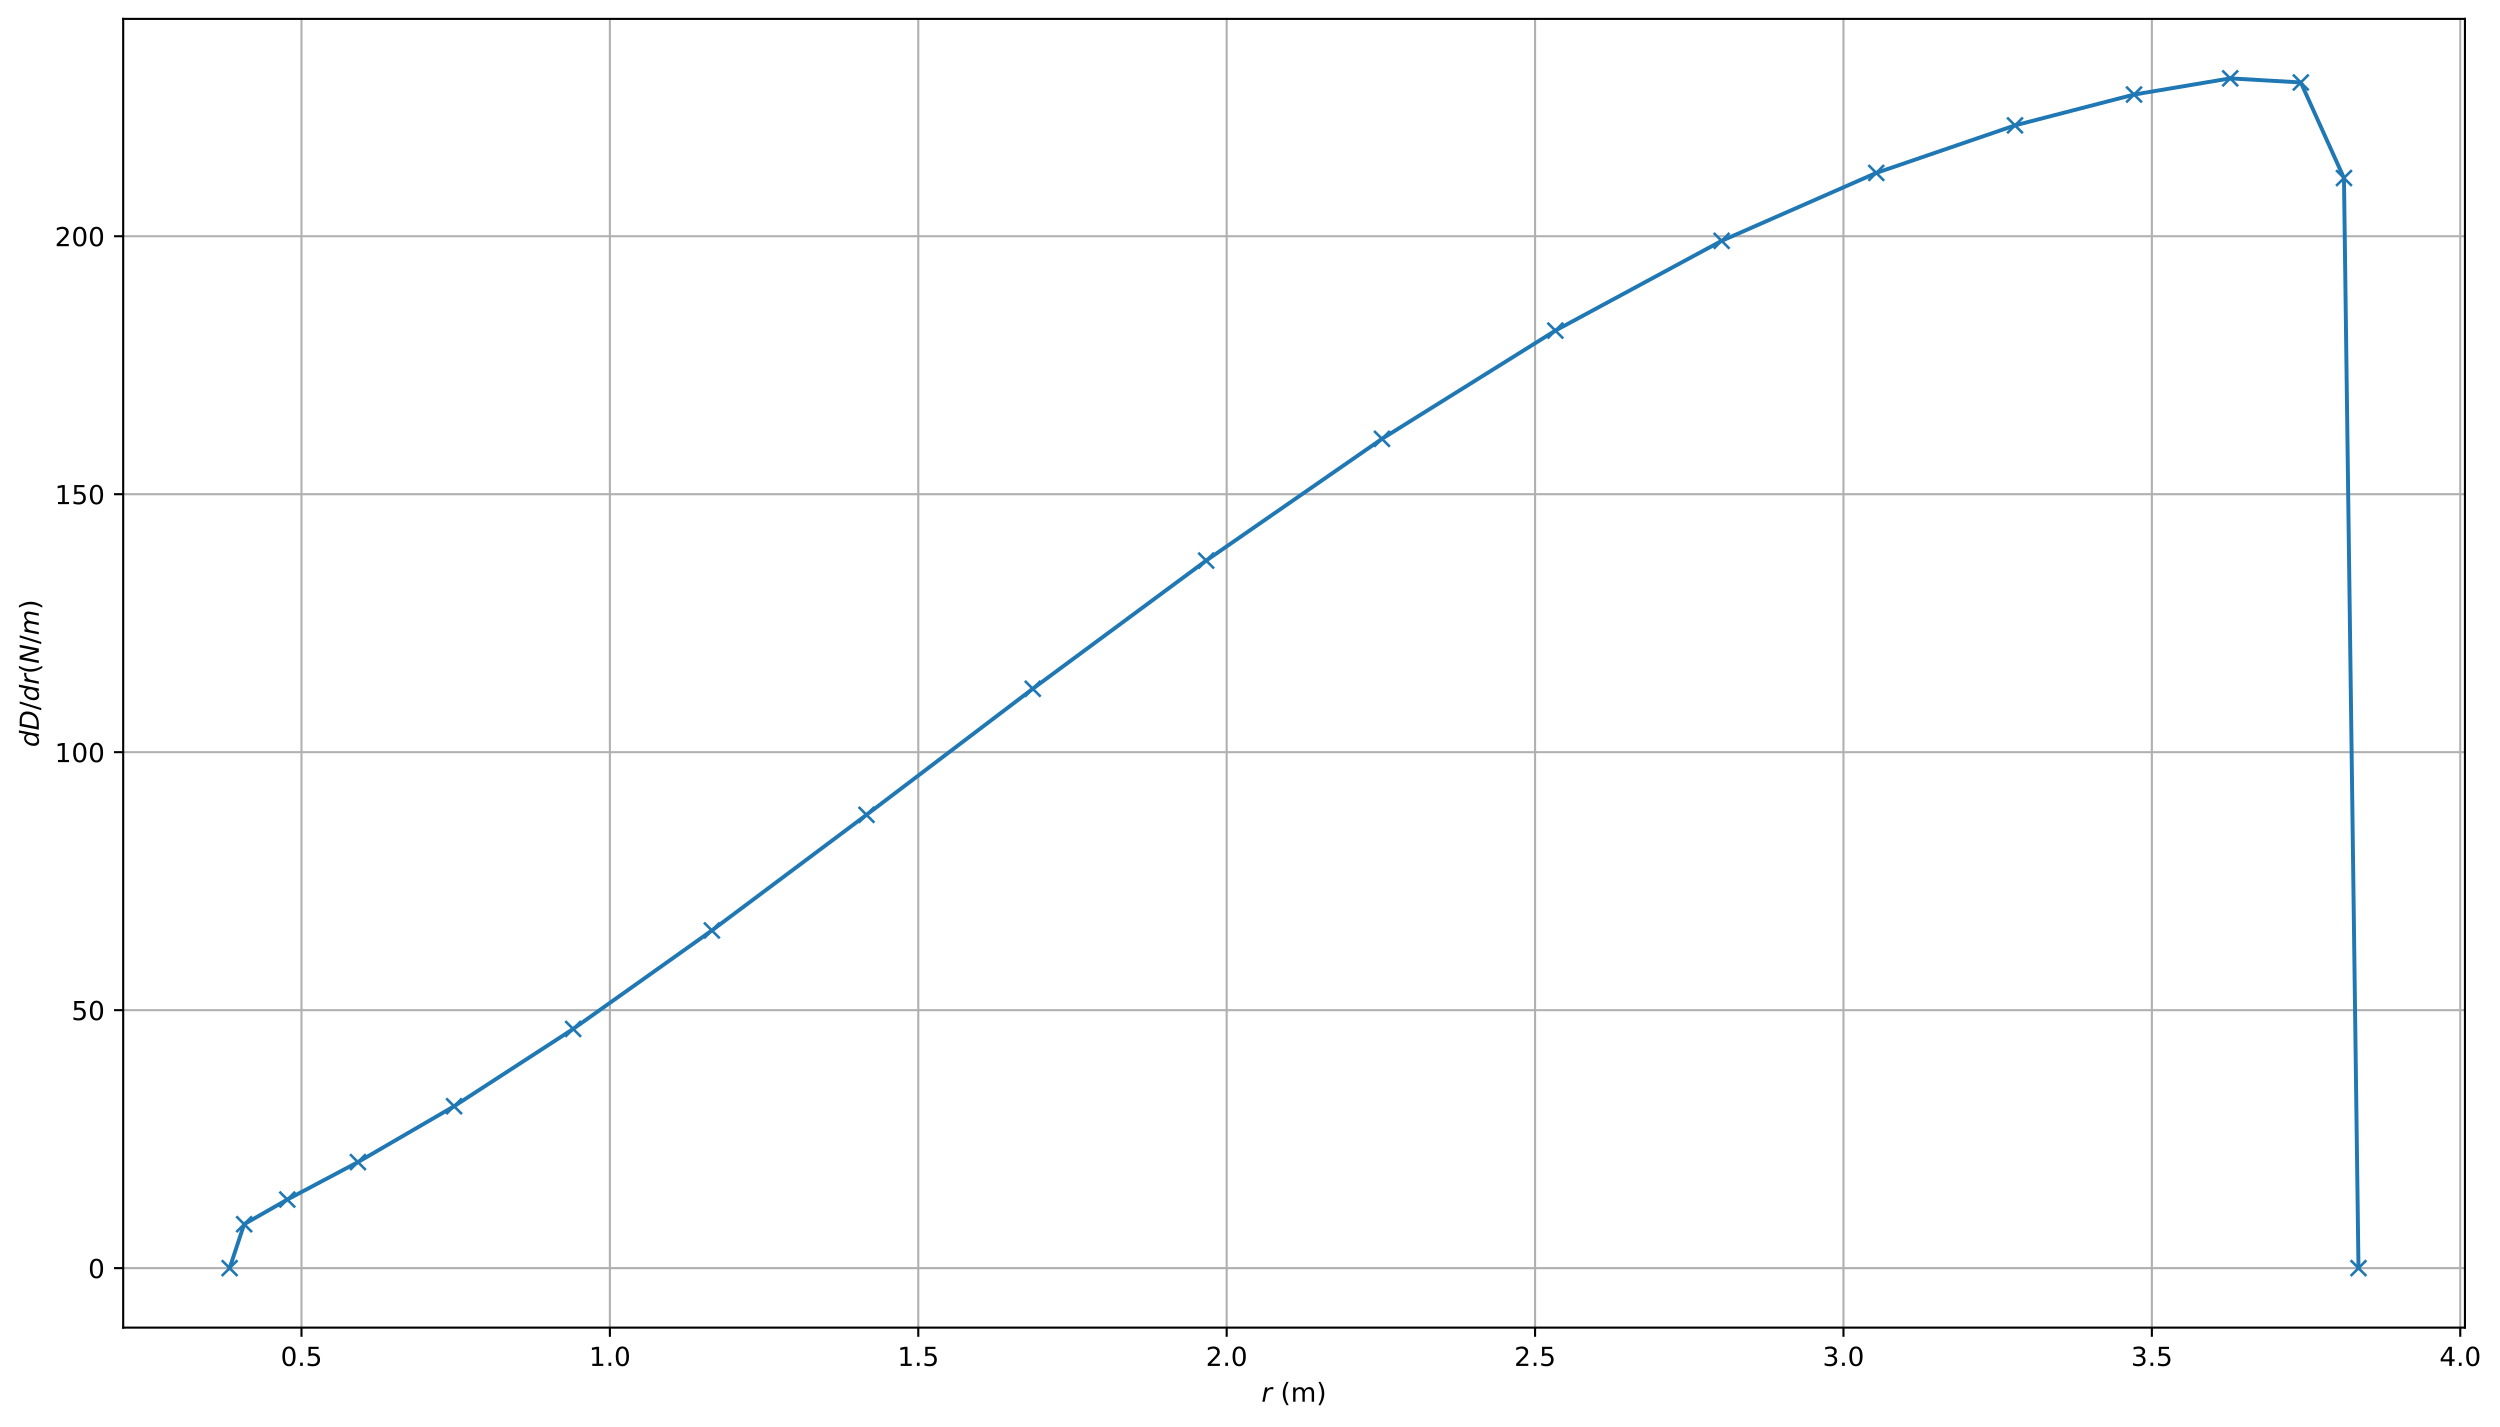
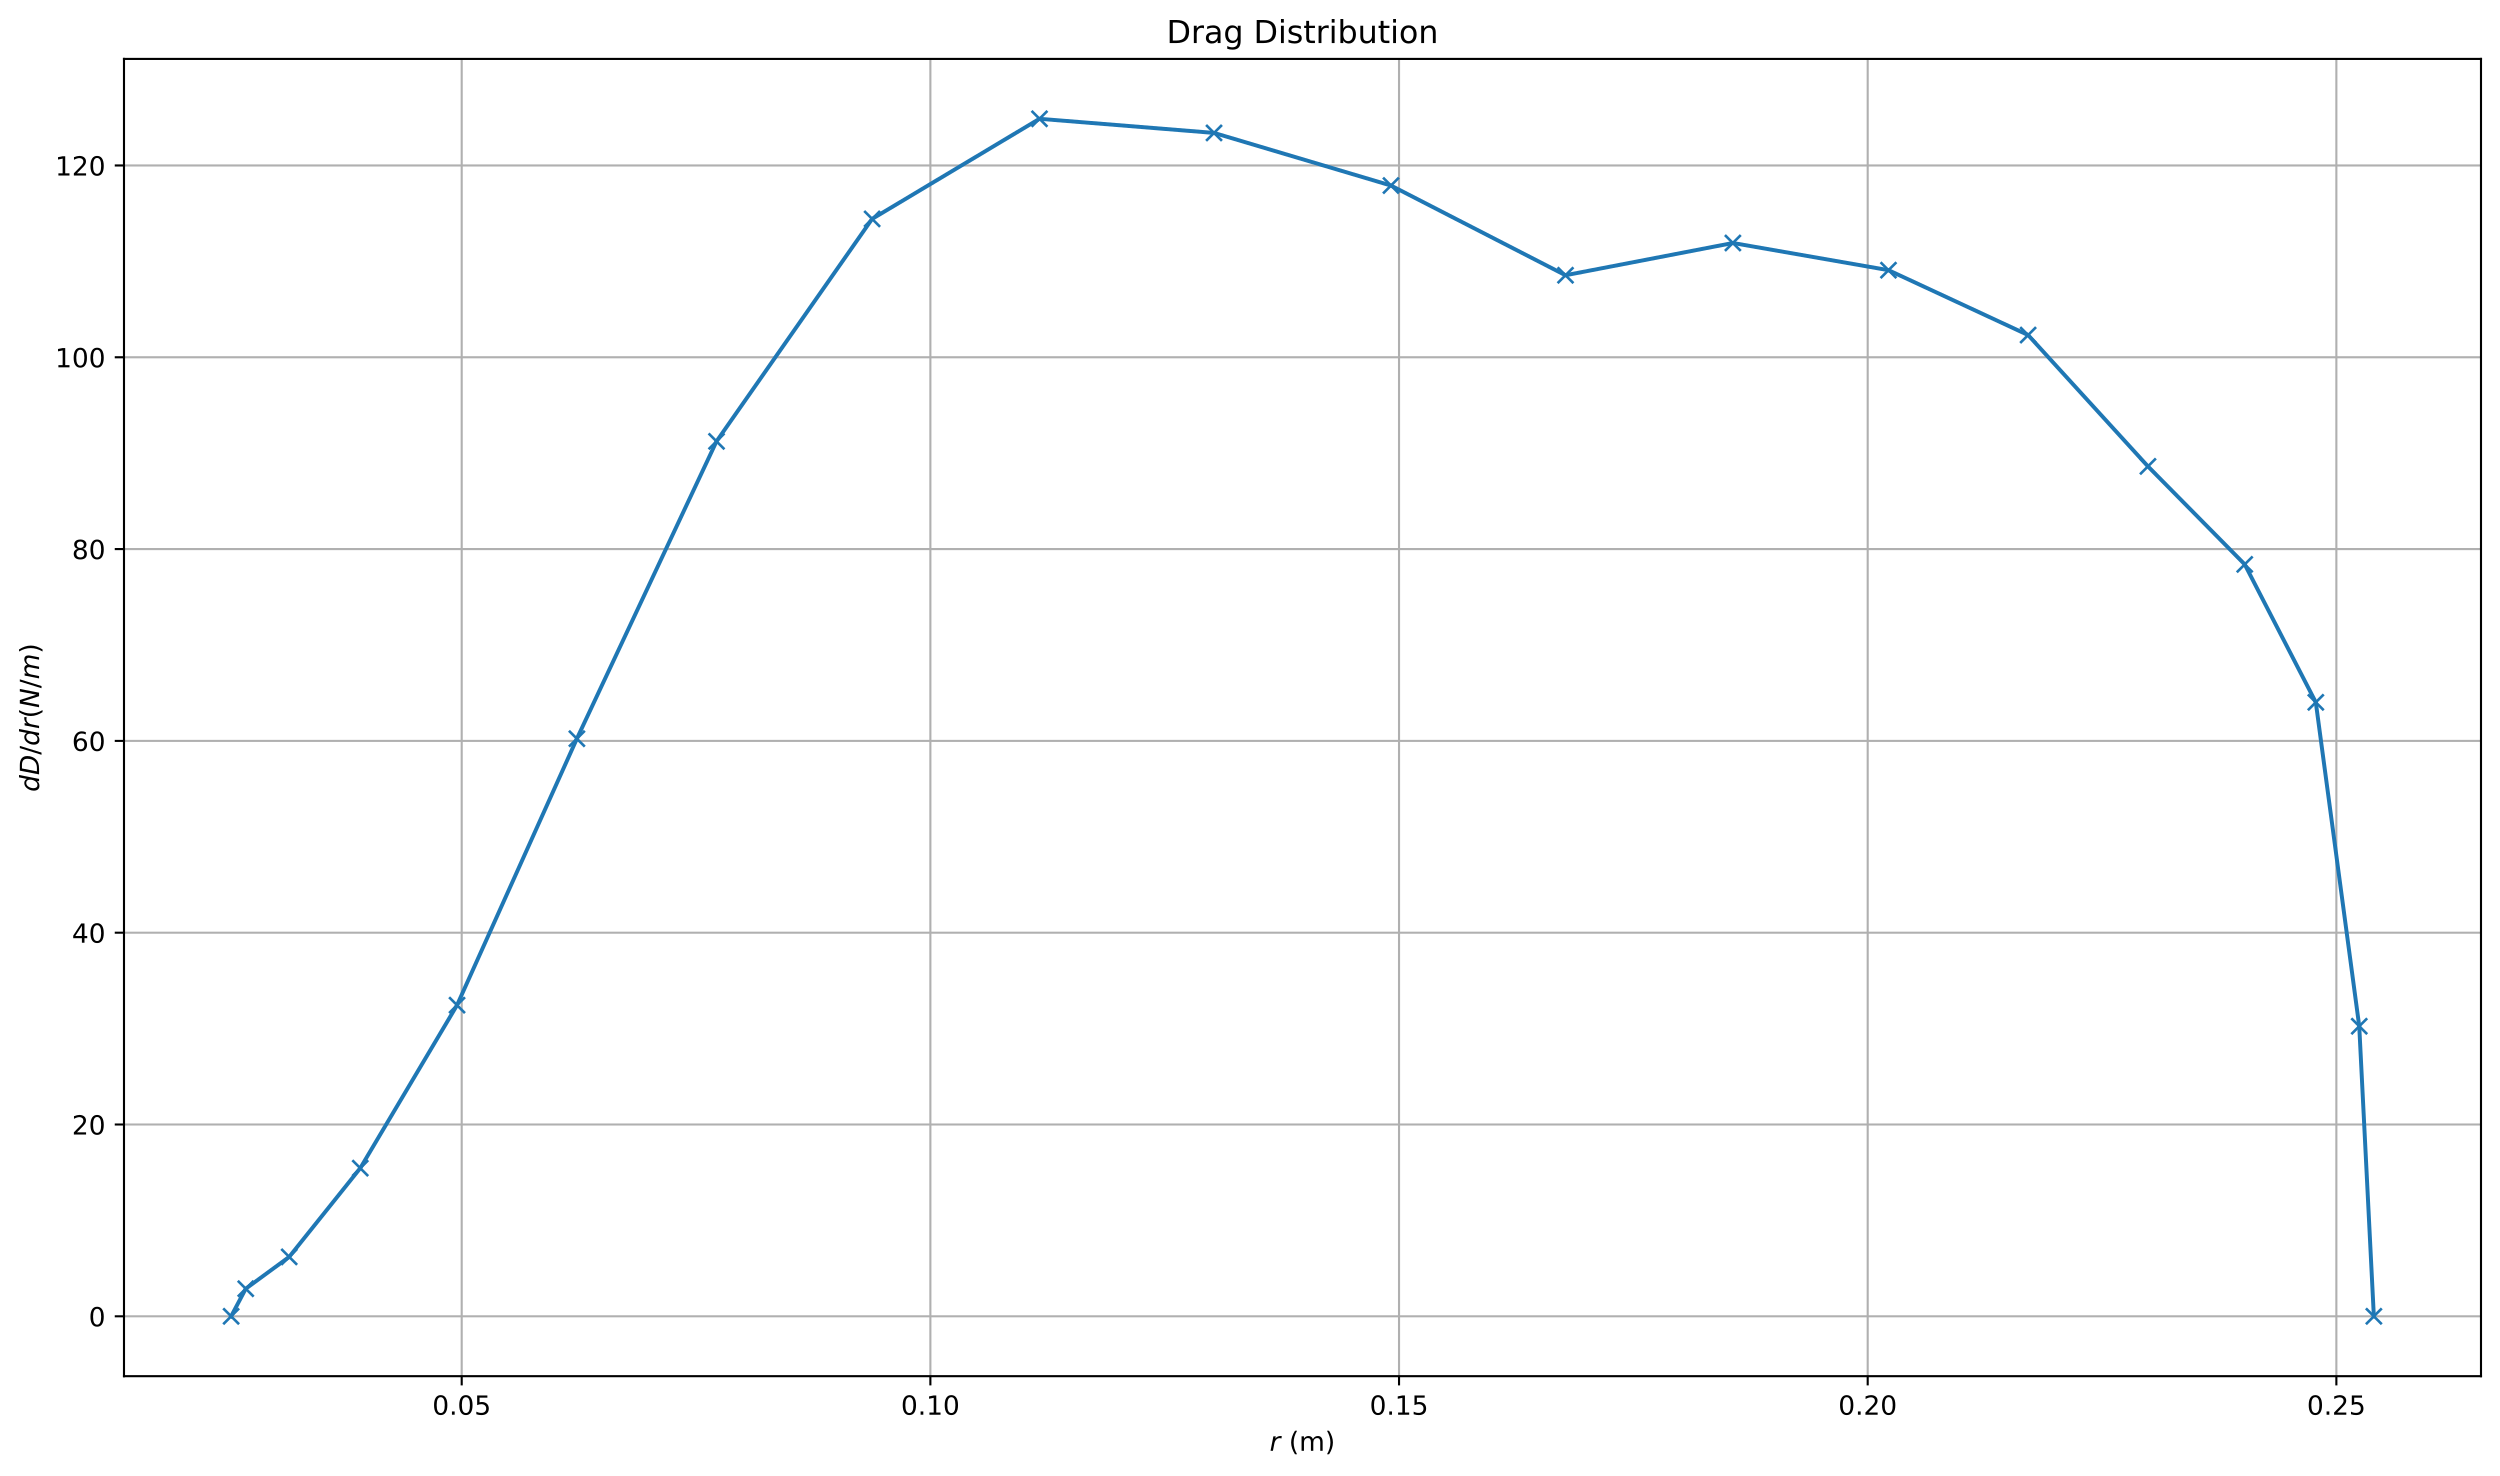
- <svg xmlns="http://www.w3.org/2000/svg" xmlns:xlink="http://www.w3.org/1999/xlink" width="953.136pt" height="543.716pt" viewBox="0 0 953.136 543.716" version="1.1">
+ <svg xmlns="http://www.w3.org/2000/svg" xmlns:xlink="http://www.w3.org/1999/xlink" width="946.966pt" height="558.834pt" viewBox="0 0 946.966 558.834" version="1.1">
  <defs>
    <style type="text/css">*{stroke-linejoin: round; stroke-linecap: butt}</style>
  </defs>
  <g id="figure_1">
    <g id="patch_1">
-       <path d="M 0 543.716  L 953.136 543.716  L 953.136 0  L 0 0  L 0 543.716  z " style="fill: none" />
+       <path d="M 0 558.834  L 946.966 558.834  L 946.966 0  L 0 0  L 0 558.834  z " style="fill: none" />
    </g>
    <g id="axes_1">
      <g id="patch_2">
-         <path d="M 46.966 506.16  L 939.766 506.16  L 939.766 7.2  L 46.966 7.2  L 46.966 506.16  z " style="fill: none" />
+         <path d="M 46.966 521.278  L 939.766 521.278  L 939.766 22.318  L 46.966 22.318  L 46.966 521.278  z " style="fill: none" />
      </g>
      <g id="matplotlib.axis_1">
        <g id="xtick_1">
          <g id="line2d_1">
-             <path d="M 114.943 506.16  L 114.943 7.2  " clip-path="url(#p6665bfa50f)" style="fill: none; stroke: #b0b0b0; stroke-width: 0.8; stroke-linecap: square" />
+             <path d="M 174.889 521.278  L 174.889 22.318  " clip-path="url(#pdc1edd3f70)" style="fill: none; stroke: #b0b0b0; stroke-width: 0.8; stroke-linecap: square" />
          </g>
          <g id="line2d_2">
            <defs>
-               <path id="mb454d2fe0a" d="M 0 0  L 0 3.5  " style="stroke: #000000; stroke-width: 0.8" />
+               <path id="mab1b9da7cd" d="M 0 0  L 0 3.5  " style="stroke: #000000; stroke-width: 0.8" />
            </defs>
            <g>
-               <use xlink:href="#mb454d2fe0a" x="114.943" y="506.16" style="stroke: #000000; stroke-width: 0.8" />
+               <use xlink:href="#mab1b9da7cd" x="174.889" y="521.278" style="stroke: #000000; stroke-width: 0.8" />
            </g>
          </g>
          <g id="text_1">
-             <g transform="translate(106.9914 520.7584) scale(0.1 -0.1)">
+             <g transform="translate(163.7561 535.8766) scale(0.1 -0.1)">
              <defs>
                <path id="DejaVuSans-30" d="M 2034 4250  Q 1547 4250 1301 3770  Q 1056 3291 1056 2328  Q 1056 1369 1301 889  Q 1547 409 2034 409  Q 2525 409 2770 889  Q 3016 1369 3016 2328  Q 3016 3291 2770 3770  Q 2525 4250 2034 4250  z M 2034 4750  Q 2819 4750 3233 4129  Q 3647 3509 3647 2328  Q 3647 1150 3233 529  Q 2819 -91 2034 -91  Q 1250 -91 836 529  Q 422 1150 422 2328  Q 422 3509 836 4129  Q 1250 4750 2034 4750  z " transform="scale(0.015625)" />
                <path id="DejaVuSans-2e" d="M 684 794  L 1344 794  L 1344 0  L 684 0  L 684 794  z " transform="scale(0.015625)" />
                <path id="DejaVuSans-35" d="M 691 4666  L 3169 4666  L 3169 4134  L 1269 4134  L 1269 2991  Q 1406 3038 1543 3061  Q 1681 3084 1819 3084  Q 2600 3084 3056 2656  Q 3513 2228 3513 1497  Q 3513 744 3044 326  Q 2575 -91 1722 -91  Q 1428 -91 1123 -41  Q 819 9 494 109  L 494 744  Q 775 591 1075 516  Q 1375 441 1709 441  Q 2250 441 2565 725  Q 2881 1009 2881 1497  Q 2881 1984 2565 2268  Q 2250 2553 1709 2553  Q 1456 2553 1204 2497  Q 953 2441 691 2322  L 691 4666  z " transform="scale(0.015625)" />
              </defs>
              <use xlink:href="#DejaVuSans-30" />
              <use xlink:href="#DejaVuSans-2e" transform="translate(63.62305 0)" />
-               <use xlink:href="#DejaVuSans-35" transform="translate(95.41016 0)" />
+               <use xlink:href="#DejaVuSans-30" transform="translate(95.41016 0)" />
+               <use xlink:href="#DejaVuSans-35" transform="translate(159.0332 0)" />
            </g>
          </g>
        </g>
        <g id="xtick_2">
          <g id="line2d_3">
-             <path d="M 232.52 506.16  L 232.52 7.2  " clip-path="url(#p6665bfa50f)" style="fill: none; stroke: #b0b0b0; stroke-width: 0.8; stroke-linecap: square" />
+             <path d="M 352.412 521.278  L 352.412 22.318  " clip-path="url(#pdc1edd3f70)" style="fill: none; stroke: #b0b0b0; stroke-width: 0.8; stroke-linecap: square" />
          </g>
          <g id="line2d_4">
            <g>
-               <use xlink:href="#mb454d2fe0a" x="232.52" y="506.16" style="stroke: #000000; stroke-width: 0.8" />
+               <use xlink:href="#mab1b9da7cd" x="352.412" y="521.278" style="stroke: #000000; stroke-width: 0.8" />
            </g>
          </g>
          <g id="text_2">
-             <g transform="translate(224.5687 520.7584) scale(0.1 -0.1)">
+             <g transform="translate(341.2793 535.8766) scale(0.1 -0.1)">
              <defs>
                <path id="DejaVuSans-31" d="M 794 531  L 1825 531  L 1825 4091  L 703 3866  L 703 4441  L 1819 4666  L 2450 4666  L 2450 531  L 3481 531  L 3481 0  L 794 0  L 794 531  z " transform="scale(0.015625)" />
              </defs>
-               <use xlink:href="#DejaVuSans-31" />
-               <use xlink:href="#DejaVuSans-2e" transform="translate(63.62305 0)" />
-               <use xlink:href="#DejaVuSans-30" transform="translate(95.41016 0)" />
+               <use xlink:href="#DejaVuSans-30" />
+               <use xlink:href="#DejaVuSans-2e" transform="translate(63.62305 0)" />
+               <use xlink:href="#DejaVuSans-31" transform="translate(95.41016 0)" />
+               <use xlink:href="#DejaVuSans-30" transform="translate(159.0332 0)" />
            </g>
          </g>
        </g>
        <g id="xtick_3">
          <g id="line2d_5">
-             <path d="M 350.098 506.16  L 350.098 7.2  " clip-path="url(#p6665bfa50f)" style="fill: none; stroke: #b0b0b0; stroke-width: 0.8; stroke-linecap: square" />
+             <path d="M 529.935 521.278  L 529.935 22.318  " clip-path="url(#pdc1edd3f70)" style="fill: none; stroke: #b0b0b0; stroke-width: 0.8; stroke-linecap: square" />
          </g>
          <g id="line2d_6">
            <g>
-               <use xlink:href="#mb454d2fe0a" x="350.098" y="506.16" style="stroke: #000000; stroke-width: 0.8" />
+               <use xlink:href="#mab1b9da7cd" x="529.935" y="521.278" style="stroke: #000000; stroke-width: 0.8" />
            </g>
          </g>
          <g id="text_3">
-             <g transform="translate(342.1461 520.7584) scale(0.1 -0.1)">
-               <use xlink:href="#DejaVuSans-31" />
-               <use xlink:href="#DejaVuSans-2e" transform="translate(63.62305 0)" />
-               <use xlink:href="#DejaVuSans-35" transform="translate(95.41016 0)" />
+             <g transform="translate(518.8026 535.8766) scale(0.1 -0.1)">
+               <use xlink:href="#DejaVuSans-30" />
+               <use xlink:href="#DejaVuSans-2e" transform="translate(63.62305 0)" />
+               <use xlink:href="#DejaVuSans-31" transform="translate(95.41016 0)" />
+               <use xlink:href="#DejaVuSans-35" transform="translate(159.0332 0)" />
            </g>
          </g>
        </g>
        <g id="xtick_4">
          <g id="line2d_7">
-             <path d="M 467.675 506.16  L 467.675 7.2  " clip-path="url(#p6665bfa50f)" style="fill: none; stroke: #b0b0b0; stroke-width: 0.8; stroke-linecap: square" />
+             <path d="M 707.459 521.278  L 707.459 22.318  " clip-path="url(#pdc1edd3f70)" style="fill: none; stroke: #b0b0b0; stroke-width: 0.8; stroke-linecap: square" />
          </g>
          <g id="line2d_8">
            <g>
-               <use xlink:href="#mb454d2fe0a" x="467.675" y="506.16" style="stroke: #000000; stroke-width: 0.8" />
+               <use xlink:href="#mab1b9da7cd" x="707.459" y="521.278" style="stroke: #000000; stroke-width: 0.8" />
            </g>
          </g>
          <g id="text_4">
-             <g transform="translate(459.7234 520.7584) scale(0.1 -0.1)">
+             <g transform="translate(696.3259 535.8766) scale(0.1 -0.1)">
              <defs>
                <path id="DejaVuSans-32" d="M 1228 531  L 3431 531  L 3431 0  L 469 0  L 469 531  Q 828 903 1448 1529  Q 2069 2156 2228 2338  Q 2531 2678 2651 2914  Q 2772 3150 2772 3378  Q 2772 3750 2511 3984  Q 2250 4219 1831 4219  Q 1534 4219 1204 4116  Q 875 4013 500 3803  L 500 4441  Q 881 4594 1212 4672  Q 1544 4750 1819 4750  Q 2544 4750 2975 4387  Q 3406 4025 3406 3419  Q 3406 3131 3298 2873  Q 3191 2616 2906 2266  Q 2828 2175 2409 1742  Q 1991 1309 1228 531  z " transform="scale(0.015625)" />
              </defs>
-               <use xlink:href="#DejaVuSans-32" />
-               <use xlink:href="#DejaVuSans-2e" transform="translate(63.62305 0)" />
-               <use xlink:href="#DejaVuSans-30" transform="translate(95.41016 0)" />
+               <use xlink:href="#DejaVuSans-30" />
+               <use xlink:href="#DejaVuSans-2e" transform="translate(63.62305 0)" />
+               <use xlink:href="#DejaVuSans-32" transform="translate(95.41016 0)" />
+               <use xlink:href="#DejaVuSans-30" transform="translate(159.0332 0)" />
            </g>
          </g>
        </g>
        <g id="xtick_5">
          <g id="line2d_9">
-             <path d="M 585.252 506.16  L 585.252 7.2  " clip-path="url(#p6665bfa50f)" style="fill: none; stroke: #b0b0b0; stroke-width: 0.8; stroke-linecap: square" />
+             <path d="M 884.982 521.278  L 884.982 22.318  " clip-path="url(#pdc1edd3f70)" style="fill: none; stroke: #b0b0b0; stroke-width: 0.8; stroke-linecap: square" />
          </g>
          <g id="line2d_10">
            <g>
-               <use xlink:href="#mb454d2fe0a" x="585.252" y="506.16" style="stroke: #000000; stroke-width: 0.8" />
+               <use xlink:href="#mab1b9da7cd" x="884.982" y="521.278" style="stroke: #000000; stroke-width: 0.8" />
            </g>
          </g>
          <g id="text_5">
-             <g transform="translate(577.3008 520.7584) scale(0.1 -0.1)">
-               <use xlink:href="#DejaVuSans-32" />
-               <use xlink:href="#DejaVuSans-2e" transform="translate(63.62305 0)" />
-               <use xlink:href="#DejaVuSans-35" transform="translate(95.41016 0)" />
-             </g>
-           </g>
-         </g>
-         <g id="xtick_6">
-           <g id="line2d_11">
-             <path d="M 702.83 506.16  L 702.83 7.2  " clip-path="url(#p6665bfa50f)" style="fill: none; stroke: #b0b0b0; stroke-width: 0.8; stroke-linecap: square" />
-           </g>
-           <g id="line2d_12">
-             <g>
-               <use xlink:href="#mb454d2fe0a" x="702.83" y="506.16" style="stroke: #000000; stroke-width: 0.8" />
-             </g>
-           </g>
-           <g id="text_6">
-             <g transform="translate(694.8781 520.7584) scale(0.1 -0.1)">
-               <defs>
-                 <path id="DejaVuSans-33" d="M 2597 2516  Q 3050 2419 3304 2112  Q 3559 1806 3559 1356  Q 3559 666 3084 287  Q 2609 -91 1734 -91  Q 1441 -91 1130 -33  Q 819 25 488 141  L 488 750  Q 750 597 1062 519  Q 1375 441 1716 441  Q 2309 441 2620 675  Q 2931 909 2931 1356  Q 2931 1769 2642 2001  Q 2353 2234 1838 2234  L 1294 2234  L 1294 2753  L 1863 2753  Q 2328 2753 2575 2939  Q 2822 3125 2822 3475  Q 2822 3834 2567 4026  Q 2313 4219 1838 4219  Q 1578 4219 1281 4162  Q 984 4106 628 3988  L 628 4550  Q 988 4650 1302 4700  Q 1616 4750 1894 4750  Q 2613 4750 3031 4423  Q 3450 4097 3450 3541  Q 3450 3153 3228 2886  Q 3006 2619 2597 2516  z " transform="scale(0.015625)" />
-               </defs>
-               <use xlink:href="#DejaVuSans-33" />
-               <use xlink:href="#DejaVuSans-2e" transform="translate(63.62305 0)" />
-               <use xlink:href="#DejaVuSans-30" transform="translate(95.41016 0)" />
-             </g>
-           </g>
-         </g>
-         <g id="xtick_7">
-           <g id="line2d_13">
-             <path d="M 820.407 506.16  L 820.407 7.2  " clip-path="url(#p6665bfa50f)" style="fill: none; stroke: #b0b0b0; stroke-width: 0.8; stroke-linecap: square" />
-           </g>
-           <g id="line2d_14">
-             <g>
-               <use xlink:href="#mb454d2fe0a" x="820.407" y="506.16" style="stroke: #000000; stroke-width: 0.8" />
-             </g>
-           </g>
-           <g id="text_7">
-             <g transform="translate(812.4554 520.7584) scale(0.1 -0.1)">
-               <use xlink:href="#DejaVuSans-33" />
-               <use xlink:href="#DejaVuSans-2e" transform="translate(63.62305 0)" />
-               <use xlink:href="#DejaVuSans-35" transform="translate(95.41016 0)" />
-             </g>
-           </g>
-         </g>
-         <g id="xtick_8">
-           <g id="line2d_15">
-             <path d="M 937.984 506.16  L 937.984 7.2  " clip-path="url(#p6665bfa50f)" style="fill: none; stroke: #b0b0b0; stroke-width: 0.8; stroke-linecap: square" />
-           </g>
-           <g id="line2d_16">
-             <g>
-               <use xlink:href="#mb454d2fe0a" x="937.984" y="506.16" style="stroke: #000000; stroke-width: 0.8" />
-             </g>
-           </g>
-           <g id="text_8">
-             <g transform="translate(930.0328 520.7584) scale(0.1 -0.1)">
-               <defs>
-                 <path id="DejaVuSans-34" d="M 2419 4116  L 825 1625  L 2419 1625  L 2419 4116  z M 2253 4666  L 3047 4666  L 3047 1625  L 3713 1625  L 3713 1100  L 3047 1100  L 3047 0  L 2419 0  L 2419 1100  L 313 1100  L 313 1709  L 2253 4666  z " transform="scale(0.015625)" />
-               </defs>
-               <use xlink:href="#DejaVuSans-34" />
-               <use xlink:href="#DejaVuSans-2e" transform="translate(63.62305 0)" />
-               <use xlink:href="#DejaVuSans-30" transform="translate(95.41016 0)" />
-             </g>
-           </g>
-         </g>
-         <g id="text_9">
-           <g transform="translate(480.9156 534.4366) scale(0.1 -0.1)">
+             <g transform="translate(873.8491 535.8766) scale(0.1 -0.1)">
+               <use xlink:href="#DejaVuSans-30" />
+               <use xlink:href="#DejaVuSans-2e" transform="translate(63.62305 0)" />
+               <use xlink:href="#DejaVuSans-32" transform="translate(95.41016 0)" />
+               <use xlink:href="#DejaVuSans-35" transform="translate(159.0332 0)" />
+             </g>
+           </g>
+         </g>
+         <g id="text_6">
+           <g transform="translate(480.9156 549.5547) scale(0.1 -0.1)">
            <defs>
              <path id="DejaVuSans-Oblique-72" d="M 2853 2969  Q 2766 3016 2653 3041  Q 2541 3066 2413 3066  Q 1953 3066 1609 2717  Q 1266 2369 1153 1784  L 800 0  L 225 0  L 909 3500  L 1484 3500  L 1375 2956  Q 1603 3259 1920 3421  Q 2238 3584 2597 3584  Q 2691 3584 2781 3573  Q 2872 3563 2963 3538  L 2853 2969  z " transform="scale(0.015625)" />
              <path id="DejaVuSans-20" transform="scale(0.015625)" />
              <path id="DejaVuSans-28" d="M 1984 4856  Q 1566 4138 1362 3434  Q 1159 2731 1159 2009  Q 1159 1288 1364 580  Q 1569 -128 1984 -844  L 1484 -844  Q 1016 -109 783 600  Q 550 1309 550 2009  Q 550 2706 781 3412  Q 1013 4119 1484 4856  L 1984 4856  z " transform="scale(0.015625)" />
              <path id="DejaVuSans-6d" d="M 3328 2828  Q 3544 3216 3844 3400  Q 4144 3584 4550 3584  Q 5097 3584 5394 3201  Q 5691 2819 5691 2113  L 5691 0  L 5113 0  L 5113 2094  Q 5113 2597 4934 2840  Q 4756 3084 4391 3084  Q 3944 3084 3684 2787  Q 3425 2491 3425 1978  L 3425 0  L 2847 0  L 2847 2094  Q 2847 2600 2669 2842  Q 2491 3084 2119 3084  Q 1678 3084 1418 2786  Q 1159 2488 1159 1978  L 1159 0  L 581 0  L 581 3500  L 1159 3500  L 1159 2956  Q 1356 3278 1631 3431  Q 1906 3584 2284 3584  Q 2666 3584 2933 3390  Q 3200 3197 3328 2828  z " transform="scale(0.015625)" />
              <path id="DejaVuSans-29" d="M 513 4856  L 1013 4856  Q 1481 4119 1714 3412  Q 1947 2706 1947 2009  Q 1947 1309 1714 600  Q 1481 -109 1013 -844  L 513 -844  Q 928 -128 1133 580  Q 1338 1288 1338 2009  Q 1338 2731 1133 3434  Q 928 4138 513 4856  z " transform="scale(0.015625)" />
            </defs>
            <use xlink:href="#DejaVuSans-Oblique-72" transform="translate(0 0.125)" />
            <use xlink:href="#DejaVuSans-20" transform="translate(41.11328 0.125)" />
            <use xlink:href="#DejaVuSans-28" transform="translate(72.90039 0.125)" />
            <use xlink:href="#DejaVuSans-6d" transform="translate(111.9141 0.125)" />
            <use xlink:href="#DejaVuSans-29" transform="translate(209.3262 0.125)" />
          </g>
        </g>
      </g>
      <g id="matplotlib.axis_2">
        <g id="ytick_1">
+           <g id="line2d_11">
+             <path d="M 46.966 498.598  L 939.766 498.598  " clip-path="url(#pdc1edd3f70)" style="fill: none; stroke: #b0b0b0; stroke-width: 0.8; stroke-linecap: square" />
+           </g>
+           <g id="line2d_12">
+             <defs>
+               <path id="mdc13da5e63" d="M 0 0  L -3.5 0  " style="stroke: #000000; stroke-width: 0.8" />
+             </defs>
+             <g>
+               <use xlink:href="#mdc13da5e63" x="46.966" y="498.598" style="stroke: #000000; stroke-width: 0.8" />
+             </g>
+           </g>
+           <g id="text_7">
+             <g transform="translate(33.60312 502.3973) scale(0.1 -0.1)">
+               <use xlink:href="#DejaVuSans-30" />
+             </g>
+           </g>
+         </g>
+         <g id="ytick_2">
+           <g id="line2d_13">
+             <path d="M 46.966 425.945  L 939.766 425.945  " clip-path="url(#pdc1edd3f70)" style="fill: none; stroke: #b0b0b0; stroke-width: 0.8; stroke-linecap: square" />
+           </g>
+           <g id="line2d_14">
+             <g>
+               <use xlink:href="#mdc13da5e63" x="46.966" y="425.945" style="stroke: #000000; stroke-width: 0.8" />
+             </g>
+           </g>
+           <g id="text_8">
+             <g transform="translate(27.24063 429.7442) scale(0.1 -0.1)">
+               <use xlink:href="#DejaVuSans-32" />
+               <use xlink:href="#DejaVuSans-30" transform="translate(63.62305 0)" />
+             </g>
+           </g>
+         </g>
+         <g id="ytick_3">
+           <g id="line2d_15">
+             <path d="M 46.966 353.292  L 939.766 353.292  " clip-path="url(#pdc1edd3f70)" style="fill: none; stroke: #b0b0b0; stroke-width: 0.8; stroke-linecap: square" />
+           </g>
+           <g id="line2d_16">
+             <g>
+               <use xlink:href="#mdc13da5e63" x="46.966" y="353.292" style="stroke: #000000; stroke-width: 0.8" />
+             </g>
+           </g>
+           <g id="text_9">
+             <g transform="translate(27.24063 357.0911) scale(0.1 -0.1)">
+               <defs>
+                 <path id="DejaVuSans-34" d="M 2419 4116  L 825 1625  L 2419 1625  L 2419 4116  z M 2253 4666  L 3047 4666  L 3047 1625  L 3713 1625  L 3713 1100  L 3047 1100  L 3047 0  L 2419 0  L 2419 1100  L 313 1100  L 313 1709  L 2253 4666  z " transform="scale(0.015625)" />
+               </defs>
+               <use xlink:href="#DejaVuSans-34" />
+               <use xlink:href="#DejaVuSans-30" transform="translate(63.62305 0)" />
+             </g>
+           </g>
+         </g>
+         <g id="ytick_4">
          <g id="line2d_17">
-             <path d="M 46.966 483.48  L 939.766 483.48  " clip-path="url(#p6665bfa50f)" style="fill: none; stroke: #b0b0b0; stroke-width: 0.8; stroke-linecap: square" />
+             <path d="M 46.966 280.639  L 939.766 280.639  " clip-path="url(#pdc1edd3f70)" style="fill: none; stroke: #b0b0b0; stroke-width: 0.8; stroke-linecap: square" />
          </g>
          <g id="line2d_18">
-             <defs>
-               <path id="m33991157f2" d="M 0 0  L -3.5 0  " style="stroke: #000000; stroke-width: 0.8" />
-             </defs>
-             <g>
-               <use xlink:href="#m33991157f2" x="46.966" y="483.48" style="stroke: #000000; stroke-width: 0.8" />
+             <g>
+               <use xlink:href="#mdc13da5e63" x="46.966" y="280.639" style="stroke: #000000; stroke-width: 0.8" />
            </g>
          </g>
          <g id="text_10">
-             <g transform="translate(33.60312 487.2792) scale(0.1 -0.1)">
-               <use xlink:href="#DejaVuSans-30" />
-             </g>
-           </g>
-         </g>
-         <g id="ytick_2">
+             <g transform="translate(27.24063 284.4379) scale(0.1 -0.1)">
+               <defs>
+                 <path id="DejaVuSans-36" d="M 2113 2584  Q 1688 2584 1439 2293  Q 1191 2003 1191 1497  Q 1191 994 1439 701  Q 1688 409 2113 409  Q 2538 409 2786 701  Q 3034 994 3034 1497  Q 3034 2003 2786 2293  Q 2538 2584 2113 2584  z M 3366 4563  L 3366 3988  Q 3128 4100 2886 4159  Q 2644 4219 2406 4219  Q 1781 4219 1451 3797  Q 1122 3375 1075 2522  Q 1259 2794 1537 2939  Q 1816 3084 2150 3084  Q 2853 3084 3261 2657  Q 3669 2231 3669 1497  Q 3669 778 3244 343  Q 2819 -91 2113 -91  Q 1303 -91 875 529  Q 447 1150 447 2328  Q 447 3434 972 4092  Q 1497 4750 2381 4750  Q 2619 4750 2861 4703  Q 3103 4656 3366 4563  z " transform="scale(0.015625)" />
+               </defs>
+               <use xlink:href="#DejaVuSans-36" />
+               <use xlink:href="#DejaVuSans-30" transform="translate(63.62305 0)" />
+             </g>
+           </g>
+         </g>
+         <g id="ytick_5">
          <g id="line2d_19">
-             <path d="M 46.966 385.125  L 939.766 385.125  " clip-path="url(#p6665bfa50f)" style="fill: none; stroke: #b0b0b0; stroke-width: 0.8; stroke-linecap: square" />
+             <path d="M 46.966 207.986  L 939.766 207.986  " clip-path="url(#pdc1edd3f70)" style="fill: none; stroke: #b0b0b0; stroke-width: 0.8; stroke-linecap: square" />
          </g>
          <g id="line2d_20">
            <g>
-               <use xlink:href="#m33991157f2" x="46.966" y="385.125" style="stroke: #000000; stroke-width: 0.8" />
+               <use xlink:href="#mdc13da5e63" x="46.966" y="207.986" style="stroke: #000000; stroke-width: 0.8" />
            </g>
          </g>
          <g id="text_11">
-             <g transform="translate(27.24063 388.9245) scale(0.1 -0.1)">
-               <use xlink:href="#DejaVuSans-35" />
-               <use xlink:href="#DejaVuSans-30" transform="translate(63.62305 0)" />
-             </g>
-           </g>
-         </g>
-         <g id="ytick_3">
+             <g transform="translate(27.24063 211.7848) scale(0.1 -0.1)">
+               <defs>
+                 <path id="DejaVuSans-38" d="M 2034 2216  Q 1584 2216 1326 1975  Q 1069 1734 1069 1313  Q 1069 891 1326 650  Q 1584 409 2034 409  Q 2484 409 2743 651  Q 3003 894 3003 1313  Q 3003 1734 2745 1975  Q 2488 2216 2034 2216  z M 1403 2484  Q 997 2584 770 2862  Q 544 3141 544 3541  Q 544 4100 942 4425  Q 1341 4750 2034 4750  Q 2731 4750 3128 4425  Q 3525 4100 3525 3541  Q 3525 3141 3298 2862  Q 3072 2584 2669 2484  Q 3125 2378 3379 2068  Q 3634 1759 3634 1313  Q 3634 634 3220 271  Q 2806 -91 2034 -91  Q 1263 -91 848 271  Q 434 634 434 1313  Q 434 1759 690 2068  Q 947 2378 1403 2484  z M 1172 3481  Q 1172 3119 1398 2916  Q 1625 2713 2034 2713  Q 2441 2713 2670 2916  Q 2900 3119 2900 3481  Q 2900 3844 2670 4047  Q 2441 4250 2034 4250  Q 1625 4250 1398 4047  Q 1172 3844 1172 3481  z " transform="scale(0.015625)" />
+               </defs>
+               <use xlink:href="#DejaVuSans-38" />
+               <use xlink:href="#DejaVuSans-30" transform="translate(63.62305 0)" />
+             </g>
+           </g>
+         </g>
+         <g id="ytick_6">
          <g id="line2d_21">
-             <path d="M 46.966 286.771  L 939.766 286.771  " clip-path="url(#p6665bfa50f)" style="fill: none; stroke: #b0b0b0; stroke-width: 0.8; stroke-linecap: square" />
+             <path d="M 46.966 135.332  L 939.766 135.332  " clip-path="url(#pdc1edd3f70)" style="fill: none; stroke: #b0b0b0; stroke-width: 0.8; stroke-linecap: square" />
          </g>
          <g id="line2d_22">
            <g>
-               <use xlink:href="#m33991157f2" x="46.966" y="286.771" style="stroke: #000000; stroke-width: 0.8" />
+               <use xlink:href="#mdc13da5e63" x="46.966" y="135.332" style="stroke: #000000; stroke-width: 0.8" />
            </g>
          </g>
          <g id="text_12">
-             <g transform="translate(20.87813 290.5697) scale(0.1 -0.1)">
+             <g transform="translate(20.87813 139.1316) scale(0.1 -0.1)">
              <use xlink:href="#DejaVuSans-31" />
              <use xlink:href="#DejaVuSans-30" transform="translate(63.62305 0)" />
              <use xlink:href="#DejaVuSans-30" transform="translate(127.2461 0)" />
            </g>
          </g>
        </g>
-         <g id="ytick_4">
+         <g id="ytick_7">
          <g id="line2d_23">
-             <path d="M 46.966 188.416  L 939.766 188.416  " clip-path="url(#p6665bfa50f)" style="fill: none; stroke: #b0b0b0; stroke-width: 0.8; stroke-linecap: square" />
+             <path d="M 46.966 62.679  L 939.766 62.679  " clip-path="url(#pdc1edd3f70)" style="fill: none; stroke: #b0b0b0; stroke-width: 0.8; stroke-linecap: square" />
          </g>
          <g id="line2d_24">
            <g>
-               <use xlink:href="#m33991157f2" x="46.966" y="188.416" style="stroke: #000000; stroke-width: 0.8" />
+               <use xlink:href="#mdc13da5e63" x="46.966" y="62.679" style="stroke: #000000; stroke-width: 0.8" />
            </g>
          </g>
          <g id="text_13">
-             <g transform="translate(20.87813 192.215) scale(0.1 -0.1)">
+             <g transform="translate(20.87813 66.4785) scale(0.1 -0.1)">
              <use xlink:href="#DejaVuSans-31" />
-               <use xlink:href="#DejaVuSans-35" transform="translate(63.62305 0)" />
+               <use xlink:href="#DejaVuSans-32" transform="translate(63.62305 0)" />
              <use xlink:href="#DejaVuSans-30" transform="translate(127.2461 0)" />
            </g>
          </g>
        </g>
-         <g id="ytick_5">
-           <g id="line2d_25">
-             <path d="M 46.966 90.061  L 939.766 90.061  " clip-path="url(#p6665bfa50f)" style="fill: none; stroke: #b0b0b0; stroke-width: 0.8; stroke-linecap: square" />
-           </g>
-           <g id="line2d_26">
-             <g>
-               <use xlink:href="#m33991157f2" x="46.966" y="90.061" style="stroke: #000000; stroke-width: 0.8" />
-             </g>
-           </g>
-           <g id="text_14">
-             <g transform="translate(20.87813 93.86025) scale(0.1 -0.1)">
-               <use xlink:href="#DejaVuSans-32" />
-               <use xlink:href="#DejaVuSans-30" transform="translate(63.62305 0)" />
-               <use xlink:href="#DejaVuSans-30" transform="translate(127.2461 0)" />
-             </g>
-           </g>
-         </g>
-         <g id="text_15">
-           <g transform="translate(14.79844 284.83) rotate(-90) scale(0.1 -0.1)">
+         <g id="text_14">
+           <g transform="translate(14.79844 299.9481) rotate(-90) scale(0.1 -0.1)">
            <defs>
              <path id="DejaVuSans-Oblique-64" d="M 2675 525  Q 2444 222 2128 65  Q 1813 -91 1428 -91  Q 903 -91 598 267  Q 294 625 294 1247  Q 294 1766 478 2236  Q 663 2706 1013 3078  Q 1244 3325 1534 3454  Q 1825 3584 2144 3584  Q 2481 3584 2739 3421  Q 2997 3259 3138 2956  L 3513 4863  L 4091 4863  L 3144 0  L 2566 0  L 2675 525  z M 891 1350  Q 891 897 1095 644  Q 1300 391 1663 391  Q 1931 391 2161 520  Q 2391 650 2566 903  Q 2750 1166 2856 1509  Q 2963 1853 2963 2188  Q 2963 2622 2758 2865  Q 2553 3109 2194 3109  Q 1922 3109 1687 2981  Q 1453 2853 1288 2613  Q 1106 2353 998 2009  Q 891 1666 891 1350  z " transform="scale(0.015625)" />
              <path id="DejaVuSans-Oblique-44" d="M 1081 4666  L 2438 4666  Q 3519 4666 4070 4208  Q 4622 3750 4622 2847  Q 4622 2250 4412 1698  Q 4203 1147 3834 769  Q 3463 381 2891 190  Q 2319 0 1538 0  L 172 0  L 1081 4666  z M 1613 4147  L 909 519  L 1734 519  Q 2794 519 3375 1128  Q 3956 1738 3956 2847  Q 3956 3519 3581 3833  Q 3206 4147 2406 4147  L 1613 4147  z " transform="scale(0.015625)" />
              <path id="DejaVuSans-2f" d="M 1625 4666  L 2156 4666  L 531 -594  L 0 -594  L 1625 4666  z " transform="scale(0.015625)" />
              <path id="DejaVuSans-Oblique-4e" d="M 1081 4666  L 1931 4666  L 3219 666  L 4000 4666  L 4616 4666  L 3706 0  L 2853 0  L 1569 4025  L 788 0  L 172 0  L 1081 4666  z " transform="scale(0.015625)" />
              <path id="DejaVuSans-Oblique-6d" d="M 5747 2113  L 5338 0  L 4763 0  L 5166 2094  Q 5191 2228 5203 2325  Q 5216 2422 5216 2491  Q 5216 2772 5059 2928  Q 4903 3084 4622 3084  Q 4203 3084 3875 2770  Q 3547 2456 3450 1953  L 3066 0  L 2491 0  L 2900 2094  Q 2925 2209 2937 2307  Q 2950 2406 2950 2484  Q 2950 2769 2794 2926  Q 2638 3084 2363 3084  Q 1938 3084 1609 2770  Q 1281 2456 1184 1953  L 800 0  L 225 0  L 909 3500  L 1484 3500  L 1375 2956  Q 1609 3263 1923 3423  Q 2238 3584 2597 3584  Q 2978 3584 3223 3384  Q 3469 3184 3519 2828  Q 3781 3197 4126 3390  Q 4472 3584 4856 3584  Q 5306 3584 5551 3325  Q 5797 3066 5797 2591  Q 5797 2488 5784 2364  Q 5772 2241 5747 2113  z " transform="scale(0.015625)" />
            </defs>
            <use xlink:href="#DejaVuSans-Oblique-64" transform="translate(0 0.015625)" />
            <use xlink:href="#DejaVuSans-Oblique-44" transform="translate(63.47656 0.015625)" />
            <use xlink:href="#DejaVuSans-2f" transform="translate(140.4785 0.015625)" />
            <use xlink:href="#DejaVuSans-Oblique-64" transform="translate(174.1699 0.015625)" />
            <use xlink:href="#DejaVuSans-Oblique-72" transform="translate(237.6465 0.015625)" />
            <use xlink:href="#DejaVuSans-28" transform="translate(278.7598 0.015625)" />
            <use xlink:href="#DejaVuSans-Oblique-4e" transform="translate(317.7734 0.015625)" />
            <use xlink:href="#DejaVuSans-2f" transform="translate(392.5781 0.015625)" />
            <use xlink:href="#DejaVuSans-Oblique-6d" transform="translate(426.2695 0.015625)" />
            <use xlink:href="#DejaVuSans-29" transform="translate(523.6816 0.015625)" />
          </g>
        </g>
      </g>
-       <g id="line2d_27">
-         <path d="M 87.547 483.48  L 93.082 466.736  L 109.536 457.334  L 136.459 443.06  L 173.118 421.758  L 218.512 392.291  L 271.404 354.742  L 330.35 310.659  L 393.743 262.594  L 459.853 213.729  L 526.878 167.31  L 592.988 126.04  L 656.381 91.82  L 715.327 65.927  L 768.219 47.804  L 813.613 36.047  L 850.272 29.88  L 877.195 31.433  L 893.649 67.873  L 899.184 483.48  " clip-path="url(#p6665bfa50f)" style="fill: none; stroke: #1f77b4; stroke-width: 1.5; stroke-linecap: square" />
+       <g id="line2d_25">
+         <path d="M 87.547 498.598  L 93.082 488.152  L 109.536 476.091  L 136.459 442.481  L 173.118 380.744  L 218.512 279.808  L 271.404 167.179  L 330.35 82.922  L 393.743 44.998  L 459.853 50.349  L 526.878 70.288  L 592.988 104.26  L 656.381 92.043  L 715.327 102.339  L 768.219 126.913  L 813.613 176.657  L 850.272 213.783  L 877.195 266.033  L 893.649 388.723  L 899.184 498.598  " clip-path="url(#pdc1edd3f70)" style="fill: none; stroke: #1f77b4; stroke-width: 1.5; stroke-linecap: square" />
        <defs>
-           <path id="mac4183ed64" d="M -3 3  L 3 -3  M -3 -3  L 3 3  " style="stroke: #1f77b4" />
+           <path id="mb198e6c91c" d="M -3 3  L 3 -3  M -3 -3  L 3 3  " style="stroke: #1f77b4" />
        </defs>
-         <g clip-path="url(#p6665bfa50f)">
-           <use xlink:href="#mac4183ed64" x="87.547" y="483.48" style="fill: #1f77b4; stroke: #1f77b4" />
-           <use xlink:href="#mac4183ed64" x="93.082" y="466.736" style="fill: #1f77b4; stroke: #1f77b4" />
-           <use xlink:href="#mac4183ed64" x="109.536" y="457.334" style="fill: #1f77b4; stroke: #1f77b4" />
-           <use xlink:href="#mac4183ed64" x="136.459" y="443.06" style="fill: #1f77b4; stroke: #1f77b4" />
-           <use xlink:href="#mac4183ed64" x="173.118" y="421.758" style="fill: #1f77b4; stroke: #1f77b4" />
-           <use xlink:href="#mac4183ed64" x="218.512" y="392.291" style="fill: #1f77b4; stroke: #1f77b4" />
-           <use xlink:href="#mac4183ed64" x="271.404" y="354.742" style="fill: #1f77b4; stroke: #1f77b4" />
-           <use xlink:href="#mac4183ed64" x="330.35" y="310.659" style="fill: #1f77b4; stroke: #1f77b4" />
-           <use xlink:href="#mac4183ed64" x="393.743" y="262.594" style="fill: #1f77b4; stroke: #1f77b4" />
-           <use xlink:href="#mac4183ed64" x="459.853" y="213.729" style="fill: #1f77b4; stroke: #1f77b4" />
-           <use xlink:href="#mac4183ed64" x="526.878" y="167.31" style="fill: #1f77b4; stroke: #1f77b4" />
-           <use xlink:href="#mac4183ed64" x="592.988" y="126.04" style="fill: #1f77b4; stroke: #1f77b4" />
-           <use xlink:href="#mac4183ed64" x="656.381" y="91.82" style="fill: #1f77b4; stroke: #1f77b4" />
-           <use xlink:href="#mac4183ed64" x="715.327" y="65.927" style="fill: #1f77b4; stroke: #1f77b4" />
-           <use xlink:href="#mac4183ed64" x="768.219" y="47.804" style="fill: #1f77b4; stroke: #1f77b4" />
-           <use xlink:href="#mac4183ed64" x="813.613" y="36.047" style="fill: #1f77b4; stroke: #1f77b4" />
-           <use xlink:href="#mac4183ed64" x="850.272" y="29.88" style="fill: #1f77b4; stroke: #1f77b4" />
-           <use xlink:href="#mac4183ed64" x="877.195" y="31.433" style="fill: #1f77b4; stroke: #1f77b4" />
-           <use xlink:href="#mac4183ed64" x="893.649" y="67.873" style="fill: #1f77b4; stroke: #1f77b4" />
-           <use xlink:href="#mac4183ed64" x="899.184" y="483.48" style="fill: #1f77b4; stroke: #1f77b4" />
+         <g clip-path="url(#pdc1edd3f70)">
+           <use xlink:href="#mb198e6c91c" x="87.547" y="498.598" style="fill: #1f77b4; stroke: #1f77b4" />
+           <use xlink:href="#mb198e6c91c" x="93.082" y="488.152" style="fill: #1f77b4; stroke: #1f77b4" />
+           <use xlink:href="#mb198e6c91c" x="109.536" y="476.091" style="fill: #1f77b4; stroke: #1f77b4" />
+           <use xlink:href="#mb198e6c91c" x="136.459" y="442.481" style="fill: #1f77b4; stroke: #1f77b4" />
+           <use xlink:href="#mb198e6c91c" x="173.118" y="380.744" style="fill: #1f77b4; stroke: #1f77b4" />
+           <use xlink:href="#mb198e6c91c" x="218.512" y="279.808" style="fill: #1f77b4; stroke: #1f77b4" />
+           <use xlink:href="#mb198e6c91c" x="271.404" y="167.179" style="fill: #1f77b4; stroke: #1f77b4" />
+           <use xlink:href="#mb198e6c91c" x="330.35" y="82.922" style="fill: #1f77b4; stroke: #1f77b4" />
+           <use xlink:href="#mb198e6c91c" x="393.743" y="44.998" style="fill: #1f77b4; stroke: #1f77b4" />
+           <use xlink:href="#mb198e6c91c" x="459.853" y="50.349" style="fill: #1f77b4; stroke: #1f77b4" />
+           <use xlink:href="#mb198e6c91c" x="526.878" y="70.288" style="fill: #1f77b4; stroke: #1f77b4" />
+           <use xlink:href="#mb198e6c91c" x="592.988" y="104.26" style="fill: #1f77b4; stroke: #1f77b4" />
+           <use xlink:href="#mb198e6c91c" x="656.381" y="92.043" style="fill: #1f77b4; stroke: #1f77b4" />
+           <use xlink:href="#mb198e6c91c" x="715.327" y="102.339" style="fill: #1f77b4; stroke: #1f77b4" />
+           <use xlink:href="#mb198e6c91c" x="768.219" y="126.913" style="fill: #1f77b4; stroke: #1f77b4" />
+           <use xlink:href="#mb198e6c91c" x="813.613" y="176.657" style="fill: #1f77b4; stroke: #1f77b4" />
+           <use xlink:href="#mb198e6c91c" x="850.272" y="213.783" style="fill: #1f77b4; stroke: #1f77b4" />
+           <use xlink:href="#mb198e6c91c" x="877.195" y="266.033" style="fill: #1f77b4; stroke: #1f77b4" />
+           <use xlink:href="#mb198e6c91c" x="893.649" y="388.723" style="fill: #1f77b4; stroke: #1f77b4" />
+           <use xlink:href="#mb198e6c91c" x="899.184" y="498.598" style="fill: #1f77b4; stroke: #1f77b4" />
        </g>
      </g>
      <g id="patch_3">
-         <path d="M 46.966 506.16  L 46.966 7.2  " style="fill: none; stroke: #000000; stroke-width: 0.8; stroke-linejoin: miter; stroke-linecap: square" />
+         <path d="M 46.966 521.278  L 46.966 22.318  " style="fill: none; stroke: #000000; stroke-width: 0.8; stroke-linejoin: miter; stroke-linecap: square" />
      </g>
      <g id="patch_4">
-         <path d="M 939.766 506.16  L 939.766 7.2  " style="fill: none; stroke: #000000; stroke-width: 0.8; stroke-linejoin: miter; stroke-linecap: square" />
+         <path d="M 939.766 521.278  L 939.766 22.318  " style="fill: none; stroke: #000000; stroke-width: 0.8; stroke-linejoin: miter; stroke-linecap: square" />
      </g>
      <g id="patch_5">
-         <path d="M 46.966 506.16  L 939.766 506.16  " style="fill: none; stroke: #000000; stroke-width: 0.8; stroke-linejoin: miter; stroke-linecap: square" />
+         <path d="M 46.966 521.278  L 939.766 521.278  " style="fill: none; stroke: #000000; stroke-width: 0.8; stroke-linejoin: miter; stroke-linecap: square" />
      </g>
      <g id="patch_6">
-         <path d="M 46.966 7.2  L 939.766 7.2  " style="fill: none; stroke: #000000; stroke-width: 0.8; stroke-linejoin: miter; stroke-linecap: square" />
+         <path d="M 46.966 22.318  L 939.766 22.318  " style="fill: none; stroke: #000000; stroke-width: 0.8; stroke-linejoin: miter; stroke-linecap: square" />
+       </g>
+       <g id="text_15">
+         <g transform="translate(441.8838 16.31812) scale(0.12 -0.12)">
+           <defs>
+             <path id="DejaVuSans-44" d="M 1259 4147  L 1259 519  L 2022 519  Q 2988 519 3436 956  Q 3884 1394 3884 2338  Q 3884 3275 3436 3711  Q 2988 4147 2022 4147  L 1259 4147  z M 628 4666  L 1925 4666  Q 3281 4666 3915 4102  Q 4550 3538 4550 2338  Q 4550 1131 3912 565  Q 3275 0 1925 0  L 628 0  L 628 4666  z " transform="scale(0.015625)" />
+             <path id="DejaVuSans-72" d="M 2631 2963  Q 2534 3019 2420 3045  Q 2306 3072 2169 3072  Q 1681 3072 1420 2755  Q 1159 2438 1159 1844  L 1159 0  L 581 0  L 581 3500  L 1159 3500  L 1159 2956  Q 1341 3275 1631 3429  Q 1922 3584 2338 3584  Q 2397 3584 2469 3576  Q 2541 3569 2628 3553  L 2631 2963  z " transform="scale(0.015625)" />
+             <path id="DejaVuSans-61" d="M 2194 1759  Q 1497 1759 1228 1600  Q 959 1441 959 1056  Q 959 750 1161 570  Q 1363 391 1709 391  Q 2188 391 2477 730  Q 2766 1069 2766 1631  L 2766 1759  L 2194 1759  z M 3341 1997  L 3341 0  L 2766 0  L 2766 531  Q 2569 213 2275 61  Q 1981 -91 1556 -91  Q 1019 -91 701 211  Q 384 513 384 1019  Q 384 1609 779 1909  Q 1175 2209 1959 2209  L 2766 2209  L 2766 2266  Q 2766 2663 2505 2880  Q 2244 3097 1772 3097  Q 1472 3097 1187 3025  Q 903 2953 641 2809  L 641 3341  Q 956 3463 1253 3523  Q 1550 3584 1831 3584  Q 2591 3584 2966 3190  Q 3341 2797 3341 1997  z " transform="scale(0.015625)" />
+             <path id="DejaVuSans-67" d="M 2906 1791  Q 2906 2416 2648 2759  Q 2391 3103 1925 3103  Q 1463 3103 1205 2759  Q 947 2416 947 1791  Q 947 1169 1205 825  Q 1463 481 1925 481  Q 2391 481 2648 825  Q 2906 1169 2906 1791  z M 3481 434  Q 3481 -459 3084 -895  Q 2688 -1331 1869 -1331  Q 1566 -1331 1297 -1286  Q 1028 -1241 775 -1147  L 775 -588  Q 1028 -725 1275 -790  Q 1522 -856 1778 -856  Q 2344 -856 2625 -561  Q 2906 -266 2906 331  L 2906 616  Q 2728 306 2450 153  Q 2172 0 1784 0  Q 1141 0 747 490  Q 353 981 353 1791  Q 353 2603 747 3093  Q 1141 3584 1784 3584  Q 2172 3584 2450 3431  Q 2728 3278 2906 2969  L 2906 3500  L 3481 3500  L 3481 434  z " transform="scale(0.015625)" />
+             <path id="DejaVuSans-69" d="M 603 3500  L 1178 3500  L 1178 0  L 603 0  L 603 3500  z M 603 4863  L 1178 4863  L 1178 4134  L 603 4134  L 603 4863  z " transform="scale(0.015625)" />
+             <path id="DejaVuSans-73" d="M 2834 3397  L 2834 2853  Q 2591 2978 2328 3040  Q 2066 3103 1784 3103  Q 1356 3103 1142 2972  Q 928 2841 928 2578  Q 928 2378 1081 2264  Q 1234 2150 1697 2047  L 1894 2003  Q 2506 1872 2764 1633  Q 3022 1394 3022 966  Q 3022 478 2636 193  Q 2250 -91 1575 -91  Q 1294 -91 989 -36  Q 684 19 347 128  L 347 722  Q 666 556 975 473  Q 1284 391 1588 391  Q 1994 391 2212 530  Q 2431 669 2431 922  Q 2431 1156 2273 1281  Q 2116 1406 1581 1522  L 1381 1569  Q 847 1681 609 1914  Q 372 2147 372 2553  Q 372 3047 722 3315  Q 1072 3584 1716 3584  Q 2034 3584 2315 3537  Q 2597 3491 2834 3397  z " transform="scale(0.015625)" />
+             <path id="DejaVuSans-74" d="M 1172 4494  L 1172 3500  L 2356 3500  L 2356 3053  L 1172 3053  L 1172 1153  Q 1172 725 1289 603  Q 1406 481 1766 481  L 2356 481  L 2356 0  L 1766 0  Q 1100 0 847 248  Q 594 497 594 1153  L 594 3053  L 172 3053  L 172 3500  L 594 3500  L 594 4494  L 1172 4494  z " transform="scale(0.015625)" />
+             <path id="DejaVuSans-62" d="M 3116 1747  Q 3116 2381 2855 2742  Q 2594 3103 2138 3103  Q 1681 3103 1420 2742  Q 1159 2381 1159 1747  Q 1159 1113 1420 752  Q 1681 391 2138 391  Q 2594 391 2855 752  Q 3116 1113 3116 1747  z M 1159 2969  Q 1341 3281 1617 3432  Q 1894 3584 2278 3584  Q 2916 3584 3314 3078  Q 3713 2572 3713 1747  Q 3713 922 3314 415  Q 2916 -91 2278 -91  Q 1894 -91 1617 61  Q 1341 213 1159 525  L 1159 0  L 581 0  L 581 4863  L 1159 4863  L 1159 2969  z " transform="scale(0.015625)" />
+             <path id="DejaVuSans-75" d="M 544 1381  L 544 3500  L 1119 3500  L 1119 1403  Q 1119 906 1312 657  Q 1506 409 1894 409  Q 2359 409 2629 706  Q 2900 1003 2900 1516  L 2900 3500  L 3475 3500  L 3475 0  L 2900 0  L 2900 538  Q 2691 219 2414 64  Q 2138 -91 1772 -91  Q 1169 -91 856 284  Q 544 659 544 1381  z M 1991 3584  L 1991 3584  z " transform="scale(0.015625)" />
+             <path id="DejaVuSans-6f" d="M 1959 3097  Q 1497 3097 1228 2736  Q 959 2375 959 1747  Q 959 1119 1226 758  Q 1494 397 1959 397  Q 2419 397 2687 759  Q 2956 1122 2956 1747  Q 2956 2369 2687 2733  Q 2419 3097 1959 3097  z M 1959 3584  Q 2709 3584 3137 3096  Q 3566 2609 3566 1747  Q 3566 888 3137 398  Q 2709 -91 1959 -91  Q 1206 -91 779 398  Q 353 888 353 1747  Q 353 2609 779 3096  Q 1206 3584 1959 3584  z " transform="scale(0.015625)" />
+             <path id="DejaVuSans-6e" d="M 3513 2113  L 3513 0  L 2938 0  L 2938 2094  Q 2938 2591 2744 2837  Q 2550 3084 2163 3084  Q 1697 3084 1428 2787  Q 1159 2491 1159 1978  L 1159 0  L 581 0  L 581 3500  L 1159 3500  L 1159 2956  Q 1366 3272 1645 3428  Q 1925 3584 2291 3584  Q 2894 3584 3203 3211  Q 3513 2838 3513 2113  z " transform="scale(0.015625)" />
+           </defs>
+           <use xlink:href="#DejaVuSans-44" />
+           <use xlink:href="#DejaVuSans-72" transform="translate(77.00195 0)" />
+           <use xlink:href="#DejaVuSans-61" transform="translate(118.1152 0)" />
+           <use xlink:href="#DejaVuSans-67" transform="translate(179.3945 0)" />
+           <use xlink:href="#DejaVuSans-20" transform="translate(242.8711 0)" />
+           <use xlink:href="#DejaVuSans-44" transform="translate(274.6582 0)" />
+           <use xlink:href="#DejaVuSans-69" transform="translate(351.6602 0)" />
+           <use xlink:href="#DejaVuSans-73" transform="translate(379.4434 0)" />
+           <use xlink:href="#DejaVuSans-74" transform="translate(431.543 0)" />
+           <use xlink:href="#DejaVuSans-72" transform="translate(470.752 0)" />
+           <use xlink:href="#DejaVuSans-69" transform="translate(511.8652 0)" />
+           <use xlink:href="#DejaVuSans-62" transform="translate(539.6484 0)" />
+           <use xlink:href="#DejaVuSans-75" transform="translate(603.125 0)" />
+           <use xlink:href="#DejaVuSans-74" transform="translate(666.5039 0)" />
+           <use xlink:href="#DejaVuSans-69" transform="translate(705.7129 0)" />
+           <use xlink:href="#DejaVuSans-6f" transform="translate(733.4961 0)" />
+           <use xlink:href="#DejaVuSans-6e" transform="translate(794.6777 0)" />
+         </g>
      </g>
    </g>
  </g>
  <defs>
-     <clipPath id="p6665bfa50f">
-       <rect x="46.966" y="7.2" width="892.8" height="498.96" />
+     <clipPath id="pdc1edd3f70">
+       <rect x="46.966" y="22.318" width="892.8" height="498.96" />
    </clipPath>
  </defs>
</svg>
